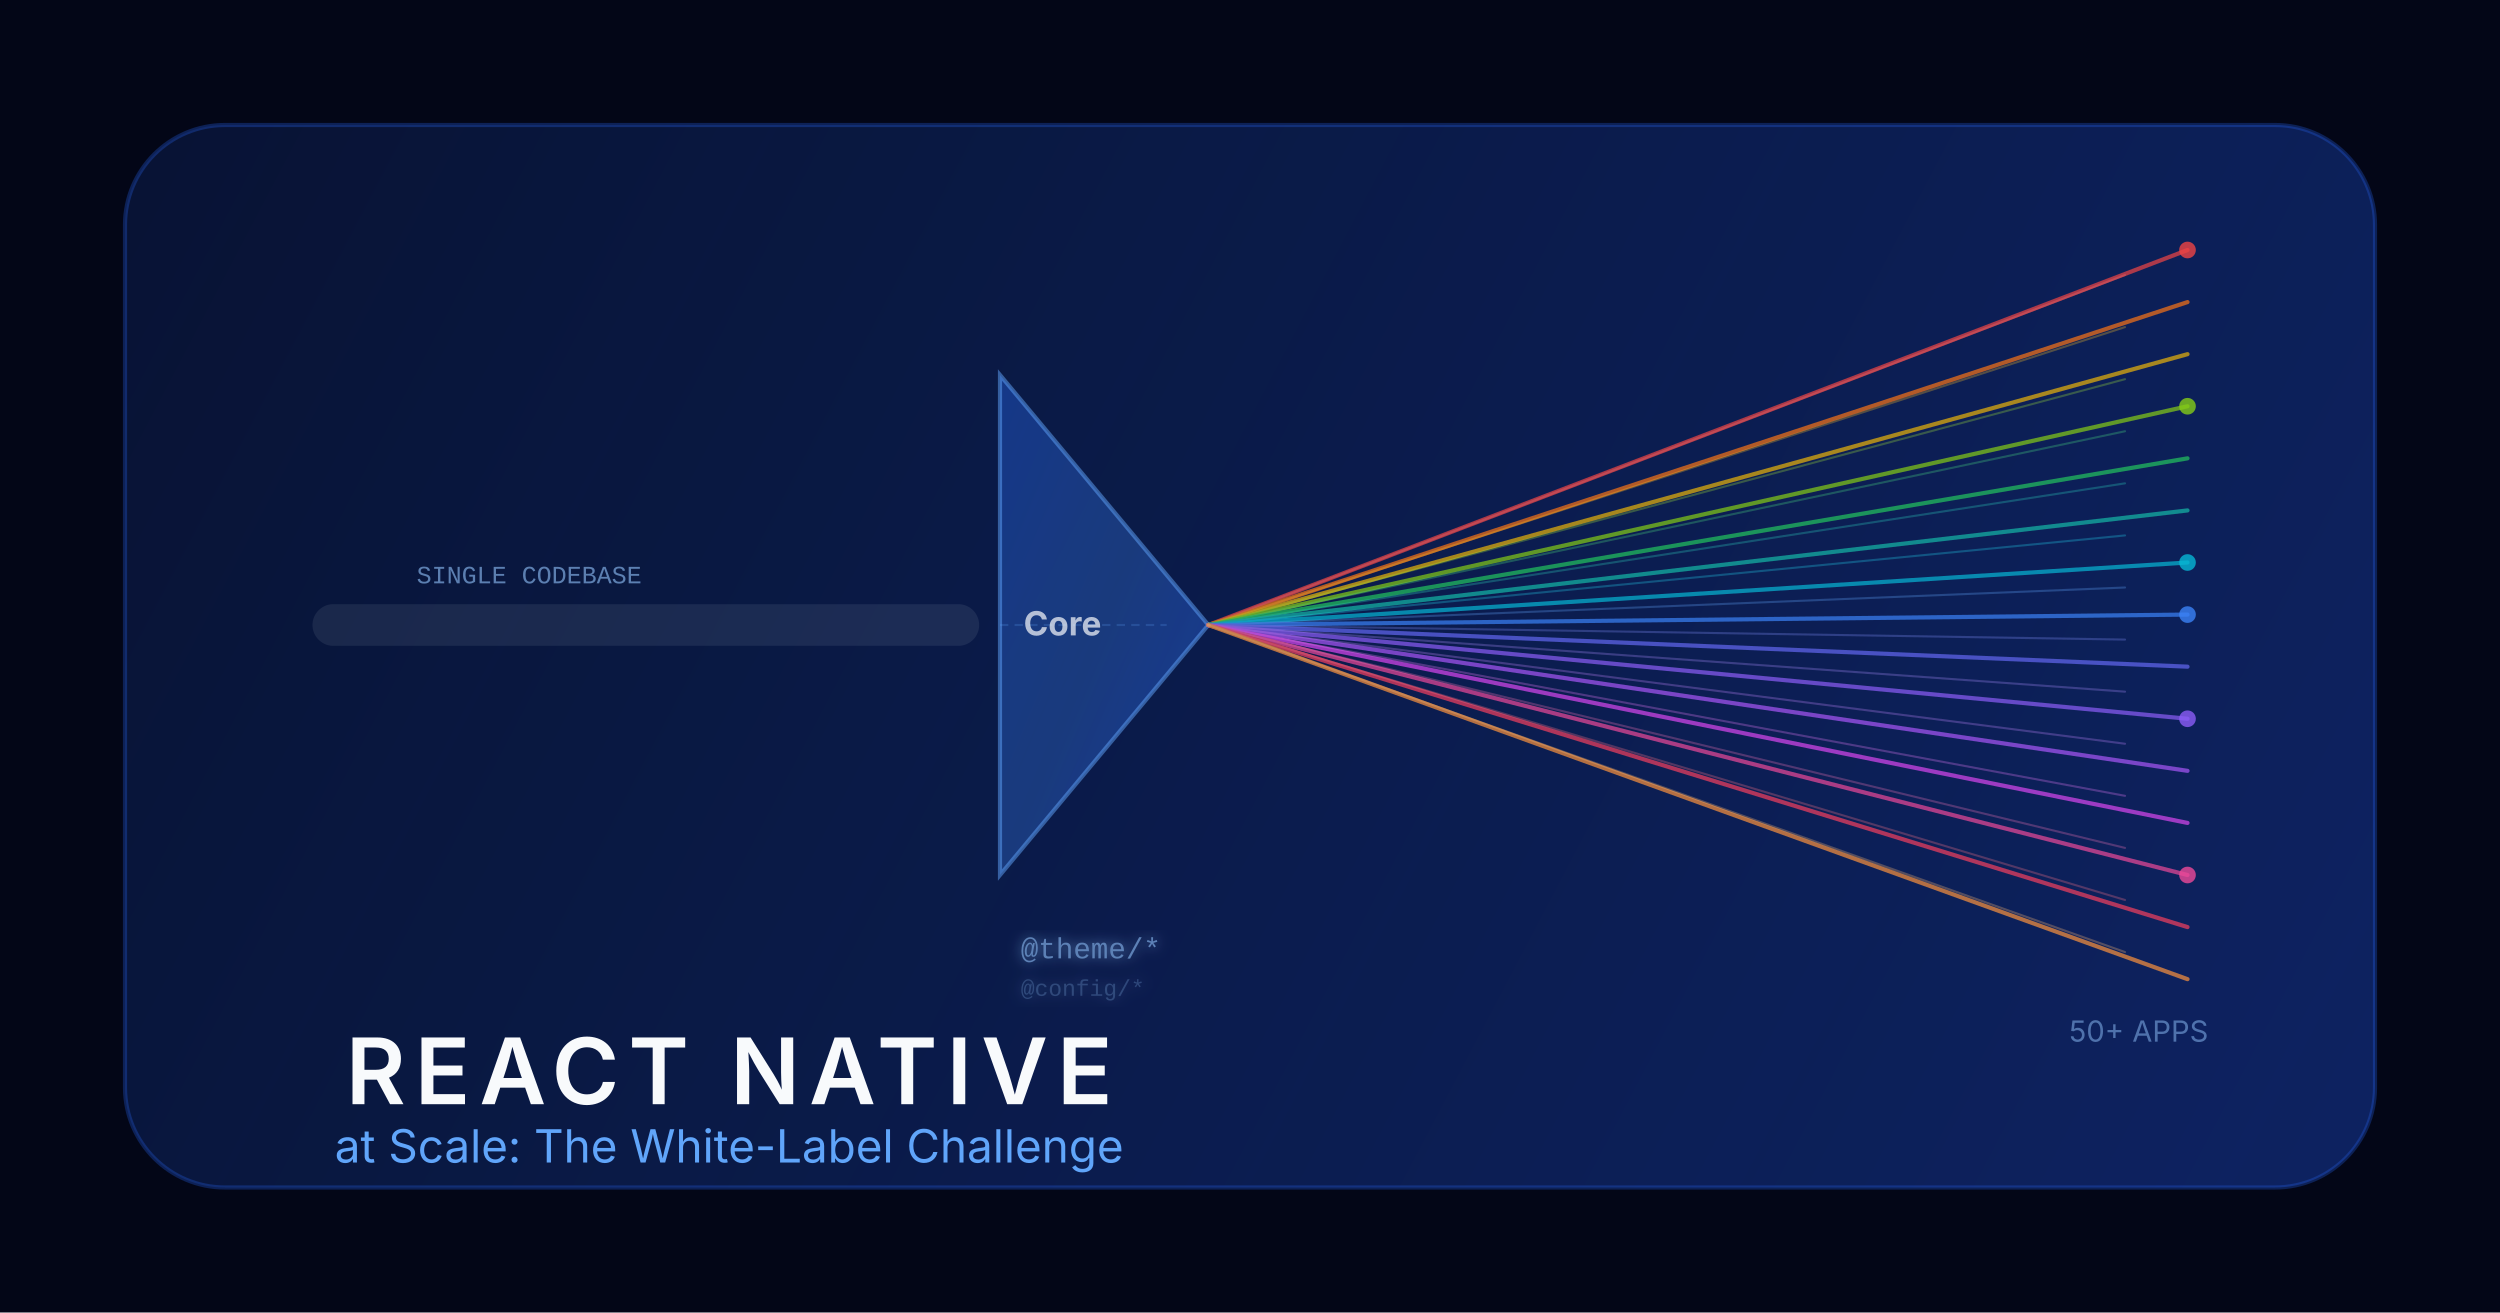
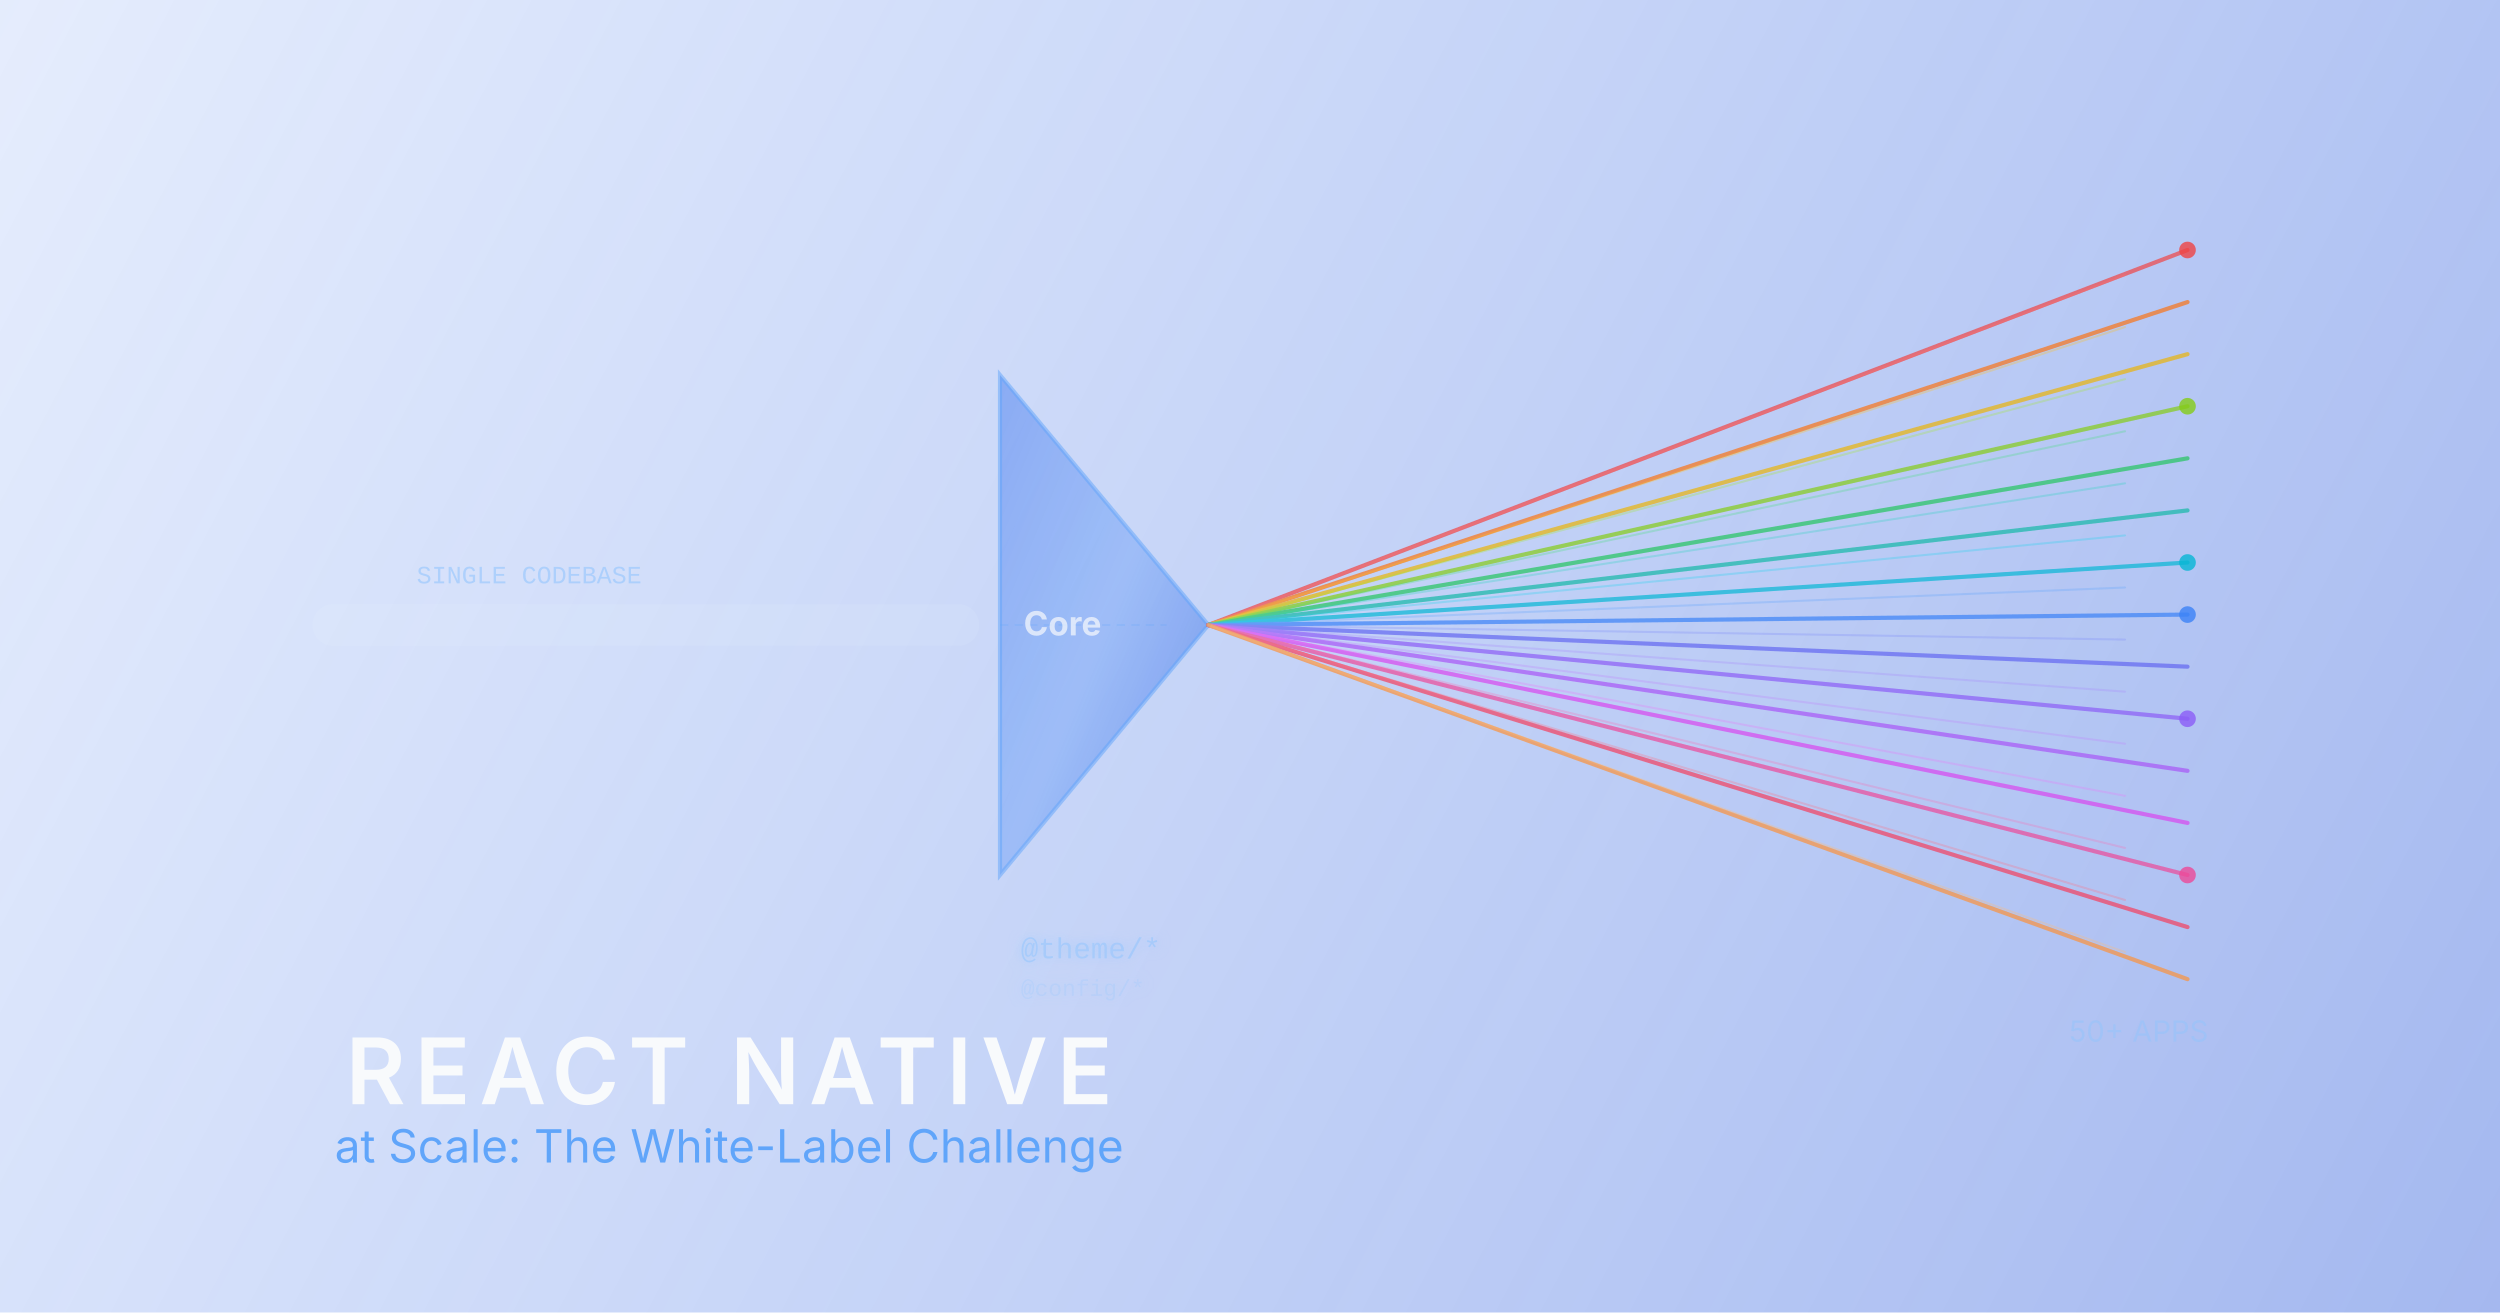
<svg xmlns="http://www.w3.org/2000/svg" width="1200" height="630" viewBox="0 0 1200 630" fill="none">
-   <rect width="1200" height="630" fill="#030617" />
+   <rect width="1200" height="630" fill="none" />
  <defs>
    <linearGradient id="rn-g1" x1="0" y1="0" x2="1200" y2="630" gradientUnits="userSpaceOnUse">
      <stop offset="0" stop-color="#2563EB" stop-opacity="0.12" />
      <stop offset="1" stop-color="#1D4ED8" stop-opacity="0.4" />
    </linearGradient>
    <linearGradient id="rn-beam" x1="0" y1="0" x2="1" y2="0" gradientUnits="objectBoundingBox">
      <stop offset="0" stop-color="#F8FAFC" stop-opacity="0.6" />
      <stop offset="1" stop-color="#BFDBFE" stop-opacity="0.3" />
    </linearGradient>
    <linearGradient id="rn-prism" x1="0" y1="0" x2="1" y2="1" gradientUnits="objectBoundingBox">
      <stop offset="0" stop-color="#2563EB" stop-opacity="0.4" />
      <stop offset="0.5" stop-color="#3B82F6" stop-opacity="0.3" />
      <stop offset="1" stop-color="#1D4ED8" stop-opacity="0.5" />
    </linearGradient>
    <filter id="rn-glow">
      <feGaussianBlur stdDeviation="3" result="blur" />
      <feMerge>
        <feMergeNode in="blur" />
        <feMergeNode in="SourceGraphic" />
      </feMerge>
    </filter>
  </defs>
-   <rect x="60" y="60" width="1080" height="510" rx="48" fill="url(#rn-g1)" stroke="rgba(37,99,235,0.3)" stroke-width="2" />
+   <rect width="1200" height="630" fill="url(#rn-g1)" />
  <g opacity="0.8">
    <line x1="160" y1="300" x2="460" y2="300" stroke="url(#rn-beam)" stroke-width="6" stroke-linecap="round" />
    <line x1="160" y1="300" x2="460" y2="300" stroke="rgba(248,250,252,0.1)" stroke-width="20" stroke-linecap="round" />
  </g>
  <g font-family="'IBM Plex Mono', 'Courier New', monospace" font-size="12" fill="rgba(147,197,253,0.6)">
    <text x="200" y="280">SINGLE CODEBASE</text>
  </g>
  <polygon points="480,180 580,300 480,420" fill="url(#rn-prism)" stroke="rgba(96,165,250,0.5)" stroke-width="2" />
  <line x1="480" y1="300" x2="560" y2="300" stroke="rgba(96,165,250,0.2)" stroke-width="1" stroke-dasharray="4 3" />
  <text x="510" y="305" font-family="'IBM Plex Sans', 'Inter', sans-serif" font-size="16" font-weight="700" fill="rgba(248,250,252,0.7)" text-anchor="middle">Core</text>
  <g stroke-width="2" stroke-linecap="round" opacity="0.7">
    <line x1="580" y1="300" x2="1050" y2="120" stroke="#EF4444" />
    <line x1="580" y1="300" x2="1050" y2="145" stroke="#F97316" />
    <line x1="580" y1="300" x2="1050" y2="170" stroke="#EAB308" />
    <line x1="580" y1="300" x2="1050" y2="195" stroke="#84CC16" />
    <line x1="580" y1="300" x2="1050" y2="220" stroke="#22C55E" />
    <line x1="580" y1="300" x2="1050" y2="245" stroke="#14B8A6" />
    <line x1="580" y1="300" x2="1050" y2="270" stroke="#06B6D4" />
    <line x1="580" y1="300" x2="1050" y2="295" stroke="#3B82F6" />
    <line x1="580" y1="300" x2="1050" y2="320" stroke="#6366F1" />
    <line x1="580" y1="300" x2="1050" y2="345" stroke="#8B5CF6" />
    <line x1="580" y1="300" x2="1050" y2="370" stroke="#A855F7" />
    <line x1="580" y1="300" x2="1050" y2="395" stroke="#D946EF" />
    <line x1="580" y1="300" x2="1050" y2="420" stroke="#EC4899" />
    <line x1="580" y1="300" x2="1050" y2="445" stroke="#F43F5E" />
    <line x1="580" y1="300" x2="1050" y2="470" stroke="#FB923C" />
  </g>
  <g stroke-width="1" stroke-linecap="round" opacity="0.3">
    <line x1="580" y1="300" x2="1020" y2="132" stroke="#F87171" />
    <line x1="580" y1="300" x2="1020" y2="157" stroke="#FBBF24" />
    <line x1="580" y1="300" x2="1020" y2="182" stroke="#A3E635" />
    <line x1="580" y1="300" x2="1020" y2="207" stroke="#4ADE80" />
    <line x1="580" y1="300" x2="1020" y2="232" stroke="#2DD4BF" />
    <line x1="580" y1="300" x2="1020" y2="257" stroke="#22D3EE" />
    <line x1="580" y1="300" x2="1020" y2="282" stroke="#60A5FA" />
    <line x1="580" y1="300" x2="1020" y2="307" stroke="#818CF8" />
    <line x1="580" y1="300" x2="1020" y2="332" stroke="#A78BFA" />
    <line x1="580" y1="300" x2="1020" y2="357" stroke="#C084FC" />
    <line x1="580" y1="300" x2="1020" y2="382" stroke="#E879F9" />
    <line x1="580" y1="300" x2="1020" y2="407" stroke="#F472B6" />
    <line x1="580" y1="300" x2="1020" y2="432" stroke="#FB7185" />
    <line x1="580" y1="300" x2="1020" y2="457" stroke="#FDBA74" />
  </g>
  <g opacity="0.8">
    <circle cx="1050" cy="120" r="4" fill="#EF4444" />
    <circle cx="1050" cy="195" r="4" fill="#84CC16" />
    <circle cx="1050" cy="270" r="4" fill="#06B6D4" />
    <circle cx="1050" cy="345" r="4" fill="#8B5CF6" />
    <circle cx="1050" cy="420" r="4" fill="#EC4899" />
    <circle cx="1050" cy="295" r="4" fill="#3B82F6" />
  </g>
  <text x="1060" y="500" font-family="'IBM Plex Sans', 'Inter', sans-serif" font-size="14" fill="rgba(147,197,253,0.5)" text-anchor="end">50+ APPS</text>
  <g filter="url(#rn-glow)" opacity="0.6">
    <text x="490" y="460" font-family="'IBM Plex Mono', 'Courier New', monospace" font-size="14" fill="#93C5FD">@theme/*</text>
    <text x="490" y="478" font-family="'IBM Plex Mono', 'Courier New', monospace" font-size="11" fill="rgba(147,197,253,0.4)">@config/*</text>
  </g>
  <g fill="#F8FAFC" font-family="'IBM Plex Sans', 'Inter', sans-serif" font-weight="600" text-anchor="middle">
    <text x="350" y="530" font-size="44" letter-spacing="0.1em">REACT NATIVE</text>
    <text x="350" y="558" font-size="22" fill="#60A5FA" font-weight="400">at Scale: The White-Label Challenge</text>
  </g>
</svg>
